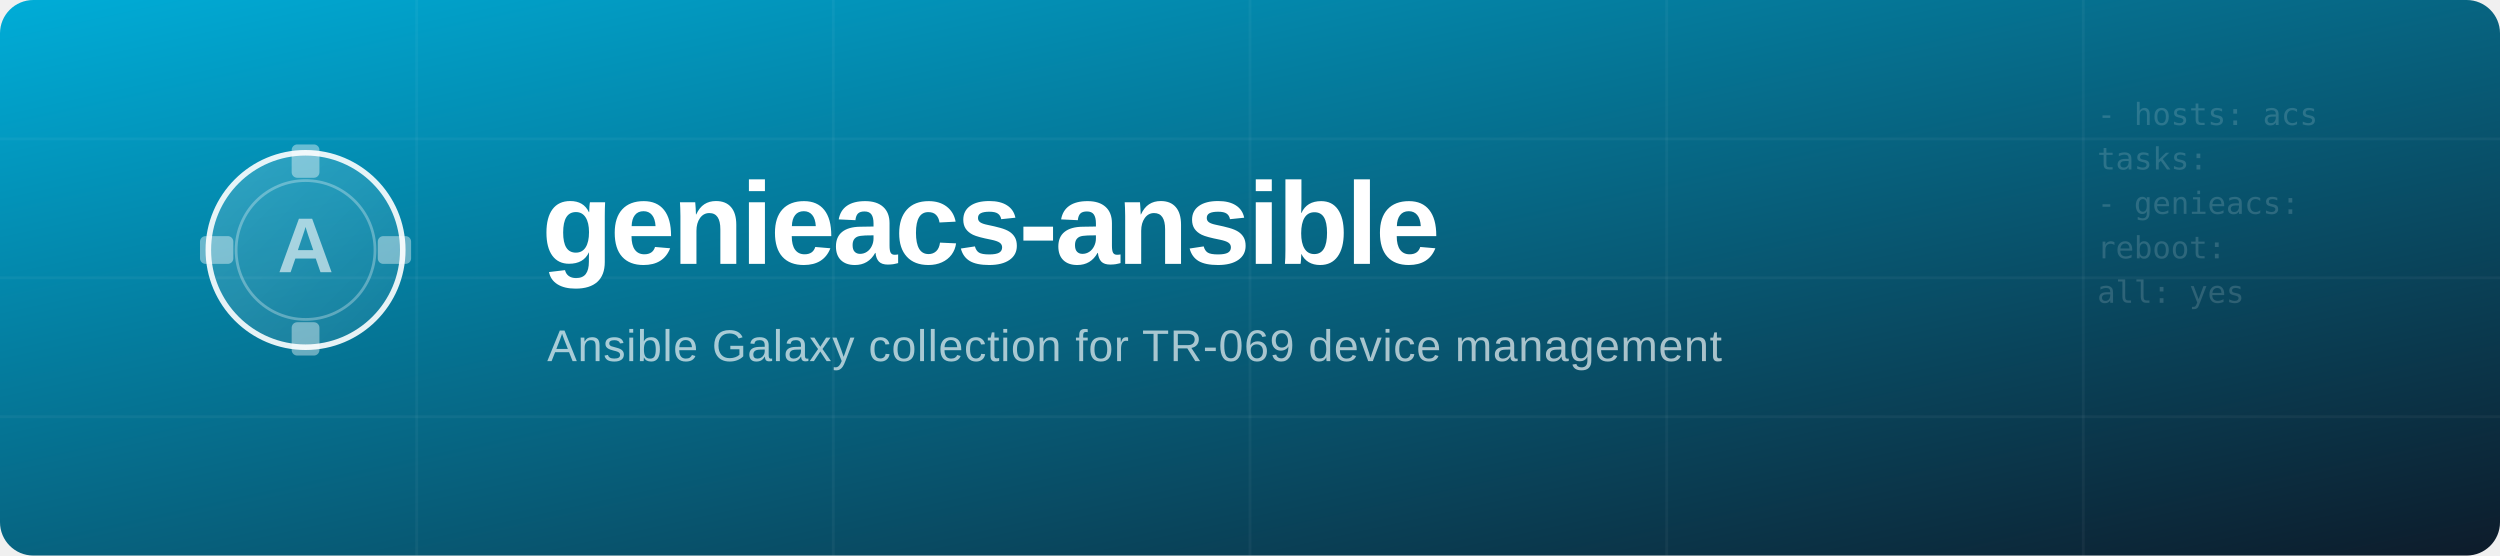
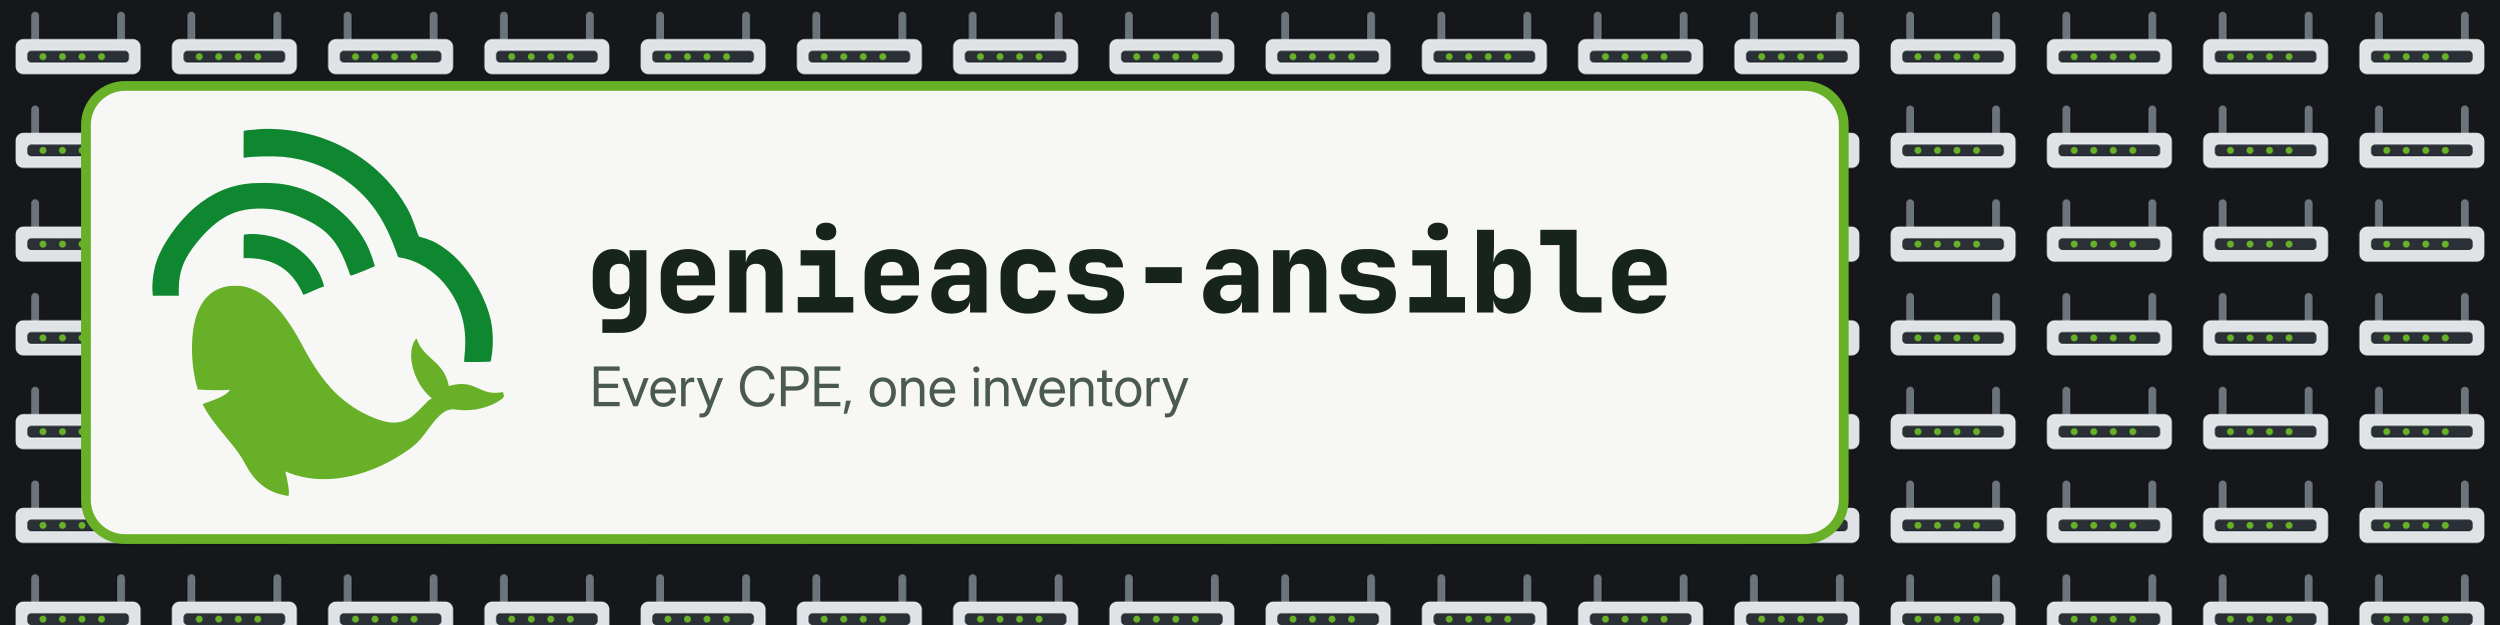
- <svg xmlns="http://www.w3.org/2000/svg" viewBox="0 0 900 200" width="900" height="200">
+ <svg xmlns="http://www.w3.org/2000/svg" viewBox="0 0 1280 320" width="1280" height="320" role="img" aria-label="genieacs-ansible">
  <defs>
-     <linearGradient id="bg" x1="0%" y1="0%" x2="100%" y2="100%">
-       <stop offset="0%" stop-color="#00ADD8" />
-       <stop offset="100%" stop-color="#0D1B2A" />
-     </linearGradient>
-     <linearGradient id="glow" x1="0%" y1="0%" x2="100%" y2="100%">
-       <stop offset="0%" stop-color="#ffffff" stop-opacity="0.2" />
-       <stop offset="100%" stop-color="#ffffff" stop-opacity="0.05" />
-     </linearGradient>
+     <path id="m800g" d="M145 -180V-60H300Q342 -60 364 -39Q387 -18 387 19V40L389 145H354L389 180Q389 109 350 70Q311 30 243 30Q160 30 110 88Q60 146 60 245V345Q60 443 110 502Q160 560 243 560Q311 560 350 520Q389 481 389 410L354 445H389L384 550H534V14Q534 -76 472 -128Q411 -180 305 -180ZM297 160Q338 160 361 184Q384 207 384 250V340Q384 383 361 406Q338 430 297 430Q255 430 232 406Q210 383 210 340V250Q210 207 232 184Q255 160 297 160Z" />
+     <path id="m800e" d="M301 -10Q228 -10 174 18Q119 45 90 94Q60 144 60 210V340Q60 406 90 456Q119 505 174 532Q228 560 301 560Q374 560 428 532Q481 505 510 456Q540 406 540 340V240H203V210Q203 158 228 132Q253 105 303 105Q338 105 360 117Q381 129 388 150H535Q517 78 454 34Q390 -10 301 -10ZM397 317V342Q397 393 374 420Q350 447 301 447Q252 447 228 419Q203 391 203 340V325L407 327Z" />
+     <path id="m800n" d="M66 0V550H211V445H255L211 410Q211 480 251 520Q291 560 359 560Q439 560 488 504Q536 448 536 355V0H386V340Q386 383 364 406Q341 430 300 430Q260 430 238 406Q216 383 216 340V0Z" />
+     <path id="m800i" d="M70 0V136H260V415H95V550H400V136H560V0ZM320 637Q279 637 254 658Q230 679 230 715Q230 751 254 772Q279 793 320 793Q361 793 386 772Q410 751 410 715Q410 679 386 658Q361 637 320 637Z" />
+     <path id="m800a" d="M229 -10Q146 -10 98 35Q49 80 49 157Q49 240 106 284Q164 329 272 329H386V370Q386 402 364 421Q341 440 303 440Q268 440 245 424Q222 408 217 380H72Q81 463 144 512Q208 560 308 560Q413 560 474 508Q536 457 536 370V0H391V90H367L392 125Q392 63 347 26Q303 -10 229 -10ZM285 100Q329 100 358 124Q386 147 386 185V244H275Q241 244 220 224Q199 205 199 173Q199 139 222 120Q245 100 285 100Z" />
+     <path id="m800c" d="M303 -10Q230 -10 175 18Q120 45 90 94Q60 144 60 210V340Q60 407 90 456Q120 505 175 532Q230 560 303 560Q412 560 477 505Q542 450 546 355H396Q393 390 368 410Q344 430 303 430Q258 430 234 407Q210 384 210 340V210Q210 167 234 144Q258 120 303 120Q344 120 368 140Q393 159 396 195H546Q542 100 477 45Q412 -10 303 -10Z" />
+     <path id="m800s" d="M277 -10Q209 -10 158 12Q107 33 78 71Q50 109 50 160H200Q200 136 222 122Q243 107 277 107H321Q362 107 384 122Q405 137 405 164Q405 189 386 202Q367 216 327 221L263 229Q160 242 113 279Q66 316 66 392Q66 472 121 516Q176 560 282 560H320Q421 560 481 516Q541 472 541 398H391Q391 418 372 430Q352 443 320 443H282Q245 443 228 430Q211 418 211 393Q211 370 226 358Q242 346 276 341L345 332Q449 319 500 280Q550 241 550 164Q550 80 492 35Q434 -10 321 -10Z" />
+     <path id="m800hyphen" d="M140 260V400H460V260Z" />
+     <path id="m800b" d="M357 -10Q289 -10 250 30Q211 69 211 140L246 105H211V0H66V730H216V580L211 445H246L211 410Q211 481 250 520Q289 560 357 560Q440 560 490 502Q540 443 540 345V205Q540 106 490 48Q440 -10 357 -10ZM303 120Q345 120 368 144Q390 167 390 210V340Q390 383 368 406Q345 430 303 430Q262 430 239 406Q216 383 216 340V210Q216 167 239 144Q262 120 303 120Z" />
+     <path id="m800l" d="M390 0Q332 0 288 24Q244 49 220 93Q195 137 195 195V595H25V730H345V195Q345 168 362 152Q378 135 405 135H565V0Z" />
+     <path id="i400E" d="M148 0V1490H1117V1330H328V843H1059V683H328V160H1117V0Z" />
+     <path id="i400v" d="M438 0 30 1056H214L442 448Q471 372 497 296Q523 220 548 144H507Q533 220 558 296Q584 372 612 448L837 1056H1018L610 0Z" />
+     <path id="i400e" d="M562 -24Q407 -24 298 47Q188 118 130 242Q72 367 72 526Q72 687 133 812Q194 937 302 1008Q410 1080 550 1080Q660 1080 748 1040Q837 1000 900 926Q963 852 996 750Q1030 649 1030 526V479H162V625H935L862 574Q862 682 824 762Q785 841 715 884Q645 928 550 928Q456 928 386 884Q317 841 278 762Q240 682 240 574V502Q240 393 278 309Q315 225 387 178Q459 130 562 130Q637 130 694 154Q751 177 788 219Q826 261 842 316H1012Q992 215 929 138Q866 62 772 19Q677 -24 562 -24Z" />
+     <path id="i400r" d="M126 0V1056H288V890H292Q321 972 384 1022Q447 1072 546 1072Q569 1072 588 1070Q608 1068 618 1066V896Q608 899 580 904Q551 908 514 908Q456 908 406 881Q356 854 326 797Q296 740 296 650V0Z" />
+     <path id="i400y" d="M134 -418V-268H238Q271 -268 296 -254Q322 -241 343 -213Q364 -185 381 -141L439 9L30 1056H214L442 448Q471 372 498 296Q525 220 550 144H505Q530 220 558 296Q585 372 613 448L837 1056H1018L531 -196Q503 -267 460 -316Q417 -366 361 -392Q305 -418 238 -418Q212 -418 186 -418Q160 -418 134 -418Z" />
+     <path id="i400C" d="M779 -24Q573 -24 418 74Q263 173 176 346Q90 520 90 744Q90 970 176 1144Q262 1317 418 1416Q573 1514 779 1514Q896 1514 998 1479Q1101 1444 1182 1378Q1264 1311 1318 1218Q1372 1125 1393 1008H1209Q1191 1089 1152 1152Q1113 1215 1057 1258Q1001 1302 930 1324Q860 1346 779 1346Q622 1346 508 1270Q394 1193 332 1058Q270 922 270 744Q270 567 332 432Q394 297 508 220Q622 144 779 144Q860 144 930 166Q1000 188 1056 231Q1112 274 1152 336Q1191 399 1210 480H1393Q1373 364 1318 271Q1264 178 1182 112Q1101 46 998 11Q896 -24 779 -24Z" />
+     <path id="i400P" d="M148 0V1490H682Q838 1490 952 1435Q1065 1380 1126 1278Q1188 1177 1188 1038Q1188 899 1124 798Q1061 696 946 640Q830 585 674 585H238V745H676Q780 745 854 780Q929 816 970 882Q1010 948 1010 1038Q1010 1129 970 1194Q929 1259 854 1294Q780 1330 676 1330H328V0Z" />
+     <path id="i400comma" d="M56 -281 144 208H326L180 -281Z" />
+     <path id="i400o" d="M562 -24Q416 -24 306 46Q195 117 134 241Q72 365 72 526Q72 688 134 813Q195 938 306 1009Q416 1080 562 1080Q709 1080 819 1009Q929 938 990 813Q1052 688 1052 526Q1052 365 990 241Q929 117 819 46Q709 -24 562 -24ZM562 130Q662 130 733 179Q804 228 842 318Q880 407 880 526Q880 647 842 736Q804 826 733 876Q662 926 562 926Q463 926 392 876Q320 827 282 737Q244 647 244 526Q244 406 282 317Q320 228 391 179Q462 130 562 130Z" />
+     <path id="i400n" d="M296 618V0H126V1056H292V800H244Q296 943 388 1010Q481 1076 606 1076Q713 1076 801 1030Q889 983 942 890Q994 797 994 656V0H824V644Q824 781 758 850Q693 920 574 920Q497 920 434 889Q371 858 334 792Q296 725 296 618Z" />
+     <path id="i400i" d="M126 0V1056H296V0ZM211 1262Q163 1262 129 1296Q95 1330 95 1378Q95 1426 129 1460Q163 1494 211 1494Q259 1494 293 1460Q327 1426 327 1378Q327 1330 293 1296Q259 1262 211 1262Z" />
+     <path id="i400t" d="M587 1056V910H15V1056ZM203 1344H373V256Q373 195 398 170Q424 146 489 146Q512 146 538 146Q565 146 587 146V0Q561 0 530 0Q499 0 473 0Q337 0 270 60Q203 119 203 238Z" />
+     <pattern id="rp" width="80" height="48" patternUnits="userSpaceOnUse">
+       <rect width="80" height="48" fill="#15171a" />
+       <rect x="16" y="6" width="4" height="16" rx="2" fill="#6b737b" />
+       <rect x="60" y="6" width="4" height="16" rx="2" fill="#6b737b" />
+       <rect x="8" y="20" width="64" height="18" rx="4" fill="#dfe3e6" />
+       <rect x="14" y="26" width="52" height="6" rx="2" fill="#2a3035" />
+       <circle cx="22" cy="29" r="1.8" fill="#67B028" />
+       <circle cx="32" cy="29" r="1.8" fill="#67B028" />
+       <circle cx="42" cy="29" r="1.8" fill="#67B028" />
+       <circle cx="52" cy="29" r="1.8" fill="#67B028" />
+     </pattern>
+     <g id="mk_0F8630_67B028">
+       <g transform="translate(0,1191) scale(1,-1)">
+         <path fill="#0F8630" d="M282 1190 c-6 -1 -16 -2 -23 -2 -6 -1 -12 -2 -13 -2 -1 0 -1 -7 -1 -36 l0 -36 5 0 c28 4 78 4 101 2 60 -6 109 -24 158 -56 70 -47 112 -105 145 -197 l6 -16 8 -2 c43 -7 89 -35 119 -73 43 -54 60 -116 51 -192 0 -7 -1 -14 -1 -14 0 -1 15 -1 36 -1 l35 1 1 3 c7 33 7 74 0 108 -13 57 -49 123 -91 165 -14 14 -23 21 -40 33 -19 13 -33 19 -62 27 -1 1 -5 11 -9 23 -11 31 -15 39 -23 54 -60 106 -167 181 -290 204 -36 7 -78 10 -112 7z M265 1045 c-57 -5 -105 -26 -151 -65 -46 -39 -91 -103 -105 -152 -7 -24 -11 -58 -8 -80 l0 -5 35 0 35 0 0 20 c1 44 11 71 37 108 23 31 49 58 74 75 34 23 67 32 116 31 35 -1 66 -8 100 -23 71 -31 100 -63 128 -141 4 -12 6 -16 7 -16 1 0 16 5 33 12 l31 13 0 3 c-2 7 -11 34 -17 47 -37 81 -120 147 -210 167 -23 5 -34 6 -65 7 -17 0 -35 -1 -40 -1z M253 908 c-3 0 -6 -1 -6 -1 -2 -1 -2 -5 -2 -32 l0 -31 17 0 c66 -3 109 -30 138 -87 2 -5 5 -10 5 -11 1 -1 4 0 42 17 l14 5 -1 4 c0 2 -2 8 -4 13 -18 50 -64 94 -118 112 -25 9 -64 14 -85 11z" />
+         <path fill="#67B028" d="M200 768 c-45 -8 -75 -42 -87 -99 -11 -48 -8 -121 7 -170 l2 -8 7 0 c14 -2 64 -2 72 -1 9 1 9 0 1 -7 -9 -8 -20 -14 -48 -24 -8 -3 -15 -5 -16 -6 l-3 -1 3 -6 c11 -21 25 -41 60 -83 27 -32 40 -50 52 -73 24 -45 55 -71 97 -81 17 -4 19 -4 19 -2 2 7 0 22 -5 47 -2 9 -4 16 -4 17 0 0 5 -1 11 -4 87 -34 201 -15 303 51 34 22 45 32 73 71 28 38 45 50 65 49 4 -1 12 -1 19 -2 38 -3 80 8 108 28 9 7 9 7 7 15 -1 5 -1 5 -4 5 -9 -2 -22 -2 -30 -1 -9 1 -17 4 -35 12 -21 9 -25 10 -41 11 -14 0 -25 -2 -35 -5 -2 -1 -2 0 -3 5 -5 22 -16 41 -37 60 -30 27 -39 38 -46 56 -1 3 -3 6 -3 6 -1 1 -8 -11 -10 -18 -13 -39 7 -101 43 -135 l9 -8 -5 -2 c-2 -1 -8 -6 -12 -11 -34 -35 -42 -41 -58 -47 -24 -8 -46 -6 -81 8 -40 16 -73 38 -105 69 -32 33 -58 70 -89 129 -51 96 -105 148 -162 156 -11 1 -30 1 -39 -1z" />
+       </g>
+     </g>
  </defs>
-   <rect width="900" height="200" rx="12" fill="url(#bg)" />
-   <g stroke="#ffffff" stroke-opacity="0.04" stroke-width="1">
-     <line x1="0" y1="50" x2="900" y2="50" />
-     <line x1="0" y1="100" x2="900" y2="100" />
-     <line x1="0" y1="150" x2="900" y2="150" />
-     <line x1="150" y1="0" x2="150" y2="200" />
-     <line x1="300" y1="0" x2="300" y2="200" />
-     <line x1="450" y1="0" x2="450" y2="200" />
-     <line x1="600" y1="0" x2="600" y2="200" />
-     <line x1="750" y1="0" x2="750" y2="200" />
+   <rect width="1280" height="320" fill="url(#rp)" />
+   <rect x="44" y="44" width="900" height="232" rx="20" fill="#f7f8f6" stroke="#67B028" stroke-width="5" />
+   <use href="#mk_0F8630_67B028" transform="translate(78.0,66.0) scale(0.19067)" />
+   <g fill="#16241b">
+     <use href="#m800g" transform="matrix(0.058 0 0 -0.058 300.0 160.0)" />
+     <use href="#m800e" transform="matrix(0.058 0 0 -0.058 334.8 160.0)" />
+     <use href="#m800n" transform="matrix(0.058 0 0 -0.058 369.6 160.0)" />
+     <use href="#m800i" transform="matrix(0.058 0 0 -0.058 404.4 160.0)" />
+     <use href="#m800e" transform="matrix(0.058 0 0 -0.058 439.2 160.0)" />
+     <use href="#m800a" transform="matrix(0.058 0 0 -0.058 474.0 160.0)" />
+     <use href="#m800c" transform="matrix(0.058 0 0 -0.058 508.8 160.0)" />
+     <use href="#m800s" transform="matrix(0.058 0 0 -0.058 543.6 160.0)" />
+     <use href="#m800hyphen" transform="matrix(0.058 0 0 -0.058 578.4 160.0)" />
+     <use href="#m800a" transform="matrix(0.058 0 0 -0.058 613.2 160.0)" />
+     <use href="#m800n" transform="matrix(0.058 0 0 -0.058 648.0 160.0)" />
+     <use href="#m800s" transform="matrix(0.058 0 0 -0.058 682.8 160.0)" />
+     <use href="#m800i" transform="matrix(0.058 0 0 -0.058 717.6 160.0)" />
+     <use href="#m800b" transform="matrix(0.058 0 0 -0.058 752.4 160.0)" />
+     <use href="#m800l" transform="matrix(0.058 0 0 -0.058 787.2 160.0)" />
+     <use href="#m800e" transform="matrix(0.058 0 0 -0.058 822.0 160.0)" />
  </g>
-   <g transform="translate(70, 50)">
-     <circle cx="40" cy="40" r="35" fill="url(#glow)" stroke="#ffffff" stroke-width="2" opacity="0.9" />
-     <circle cx="40" cy="40" r="25" fill="none" stroke="#ffffff" stroke-width="1" opacity="0.3" />
-     <rect x="35" y="2" width="10" height="12" rx="2" fill="#ffffff" opacity="0.4" />
-     <rect x="35" y="66" width="10" height="12" rx="2" fill="#ffffff" opacity="0.4" />
-     <rect x="2" y="35" width="12" height="10" rx="2" fill="#ffffff" opacity="0.4" />
-     <rect x="66" y="35" width="12" height="10" rx="2" fill="#ffffff" opacity="0.4" />
-     <text x="40" y="48" text-anchor="middle" font-family="'Segoe UI', Arial, sans-serif" font-size="28" font-weight="700" fill="#ffffff" opacity="0.6">A</text>
-   </g>
-   <text x="195" y="95" font-family="'Segoe UI', 'Helvetica Neue', Arial, sans-serif" font-size="42" font-weight="700" fill="#ffffff" letter-spacing="-1">
-     genieacs-ansible
-   </text>
-   <text x="197" y="130" font-family="'Segoe UI', 'Helvetica Neue', Arial, sans-serif" font-size="16" fill="#ffffff" opacity="0.65" letter-spacing="0.3">
-     Ansible Galaxy collection for TR-069 device management
-   </text>
-   <g transform="translate(755, 45)" opacity="0.15">
-     <text x="0" y="0" font-family="monospace" font-size="11" fill="#ffffff">- hosts: acs</text>
-     <text x="0" y="16" font-family="monospace" font-size="11" fill="#ffffff">  tasks:</text>
-     <text x="0" y="32" font-family="monospace" font-size="11" fill="#ffffff">  - genieacs:</text>
-     <text x="0" y="48" font-family="monospace" font-size="11" fill="#ffffff">      reboot:</text>
-     <text x="0" y="64" font-family="monospace" font-size="11" fill="#ffffff">        all: yes</text>
+   <g fill="#4a5a4f">
+     <use href="#i400E" transform="matrix(0.01367 0 0 -0.01367 302.0 208.0)" />
+     <use href="#i400v" transform="matrix(0.01367 0 0 -0.01367 318.2 208.0)" />
+     <use href="#i400e" transform="matrix(0.01367 0 0 -0.01367 332.0 208.0)" />
+     <use href="#i400r" transform="matrix(0.01367 0 0 -0.01367 347.0 208.0)" />
+     <use href="#i400y" transform="matrix(0.01367 0 0 -0.01367 356.3 208.0)" />
+     <use href="#i400C" transform="matrix(0.01367 0 0 -0.01367 377.6 208.0)" />
+     <use href="#i400P" transform="matrix(0.01367 0 0 -0.01367 397.8 208.0)" />
+     <use href="#i400E" transform="matrix(0.01367 0 0 -0.01367 415.0 208.0)" />
+     <use href="#i400comma" transform="matrix(0.01367 0 0 -0.01367 431.2 208.0)" />
+     <use href="#i400o" transform="matrix(0.01367 0 0 -0.01367 444.3 208.0)" />
+     <use href="#i400n" transform="matrix(0.01367 0 0 -0.01367 459.7 208.0)" />
+     <use href="#i400e" transform="matrix(0.01367 0 0 -0.01367 475.0 208.0)" />
+     <use href="#i400i" transform="matrix(0.01367 0 0 -0.01367 497.0 208.0)" />
+     <use href="#i400n" transform="matrix(0.01367 0 0 -0.01367 502.8 208.0)" />
+     <use href="#i400v" transform="matrix(0.01367 0 0 -0.01367 517.4 208.0)" />
+     <use href="#i400e" transform="matrix(0.01367 0 0 -0.01367 531.2 208.0)" />
+     <use href="#i400n" transform="matrix(0.01367 0 0 -0.01367 546.2 208.0)" />
+     <use href="#i400t" transform="matrix(0.01367 0 0 -0.01367 561.5 208.0)" />
+     <use href="#i400o" transform="matrix(0.01367 0 0 -0.01367 570.0 208.0)" />
+     <use href="#i400r" transform="matrix(0.01367 0 0 -0.01367 585.3 208.0)" />
+     <use href="#i400y" transform="matrix(0.01367 0 0 -0.01367 594.6 208.0)" />
  </g>
</svg>
